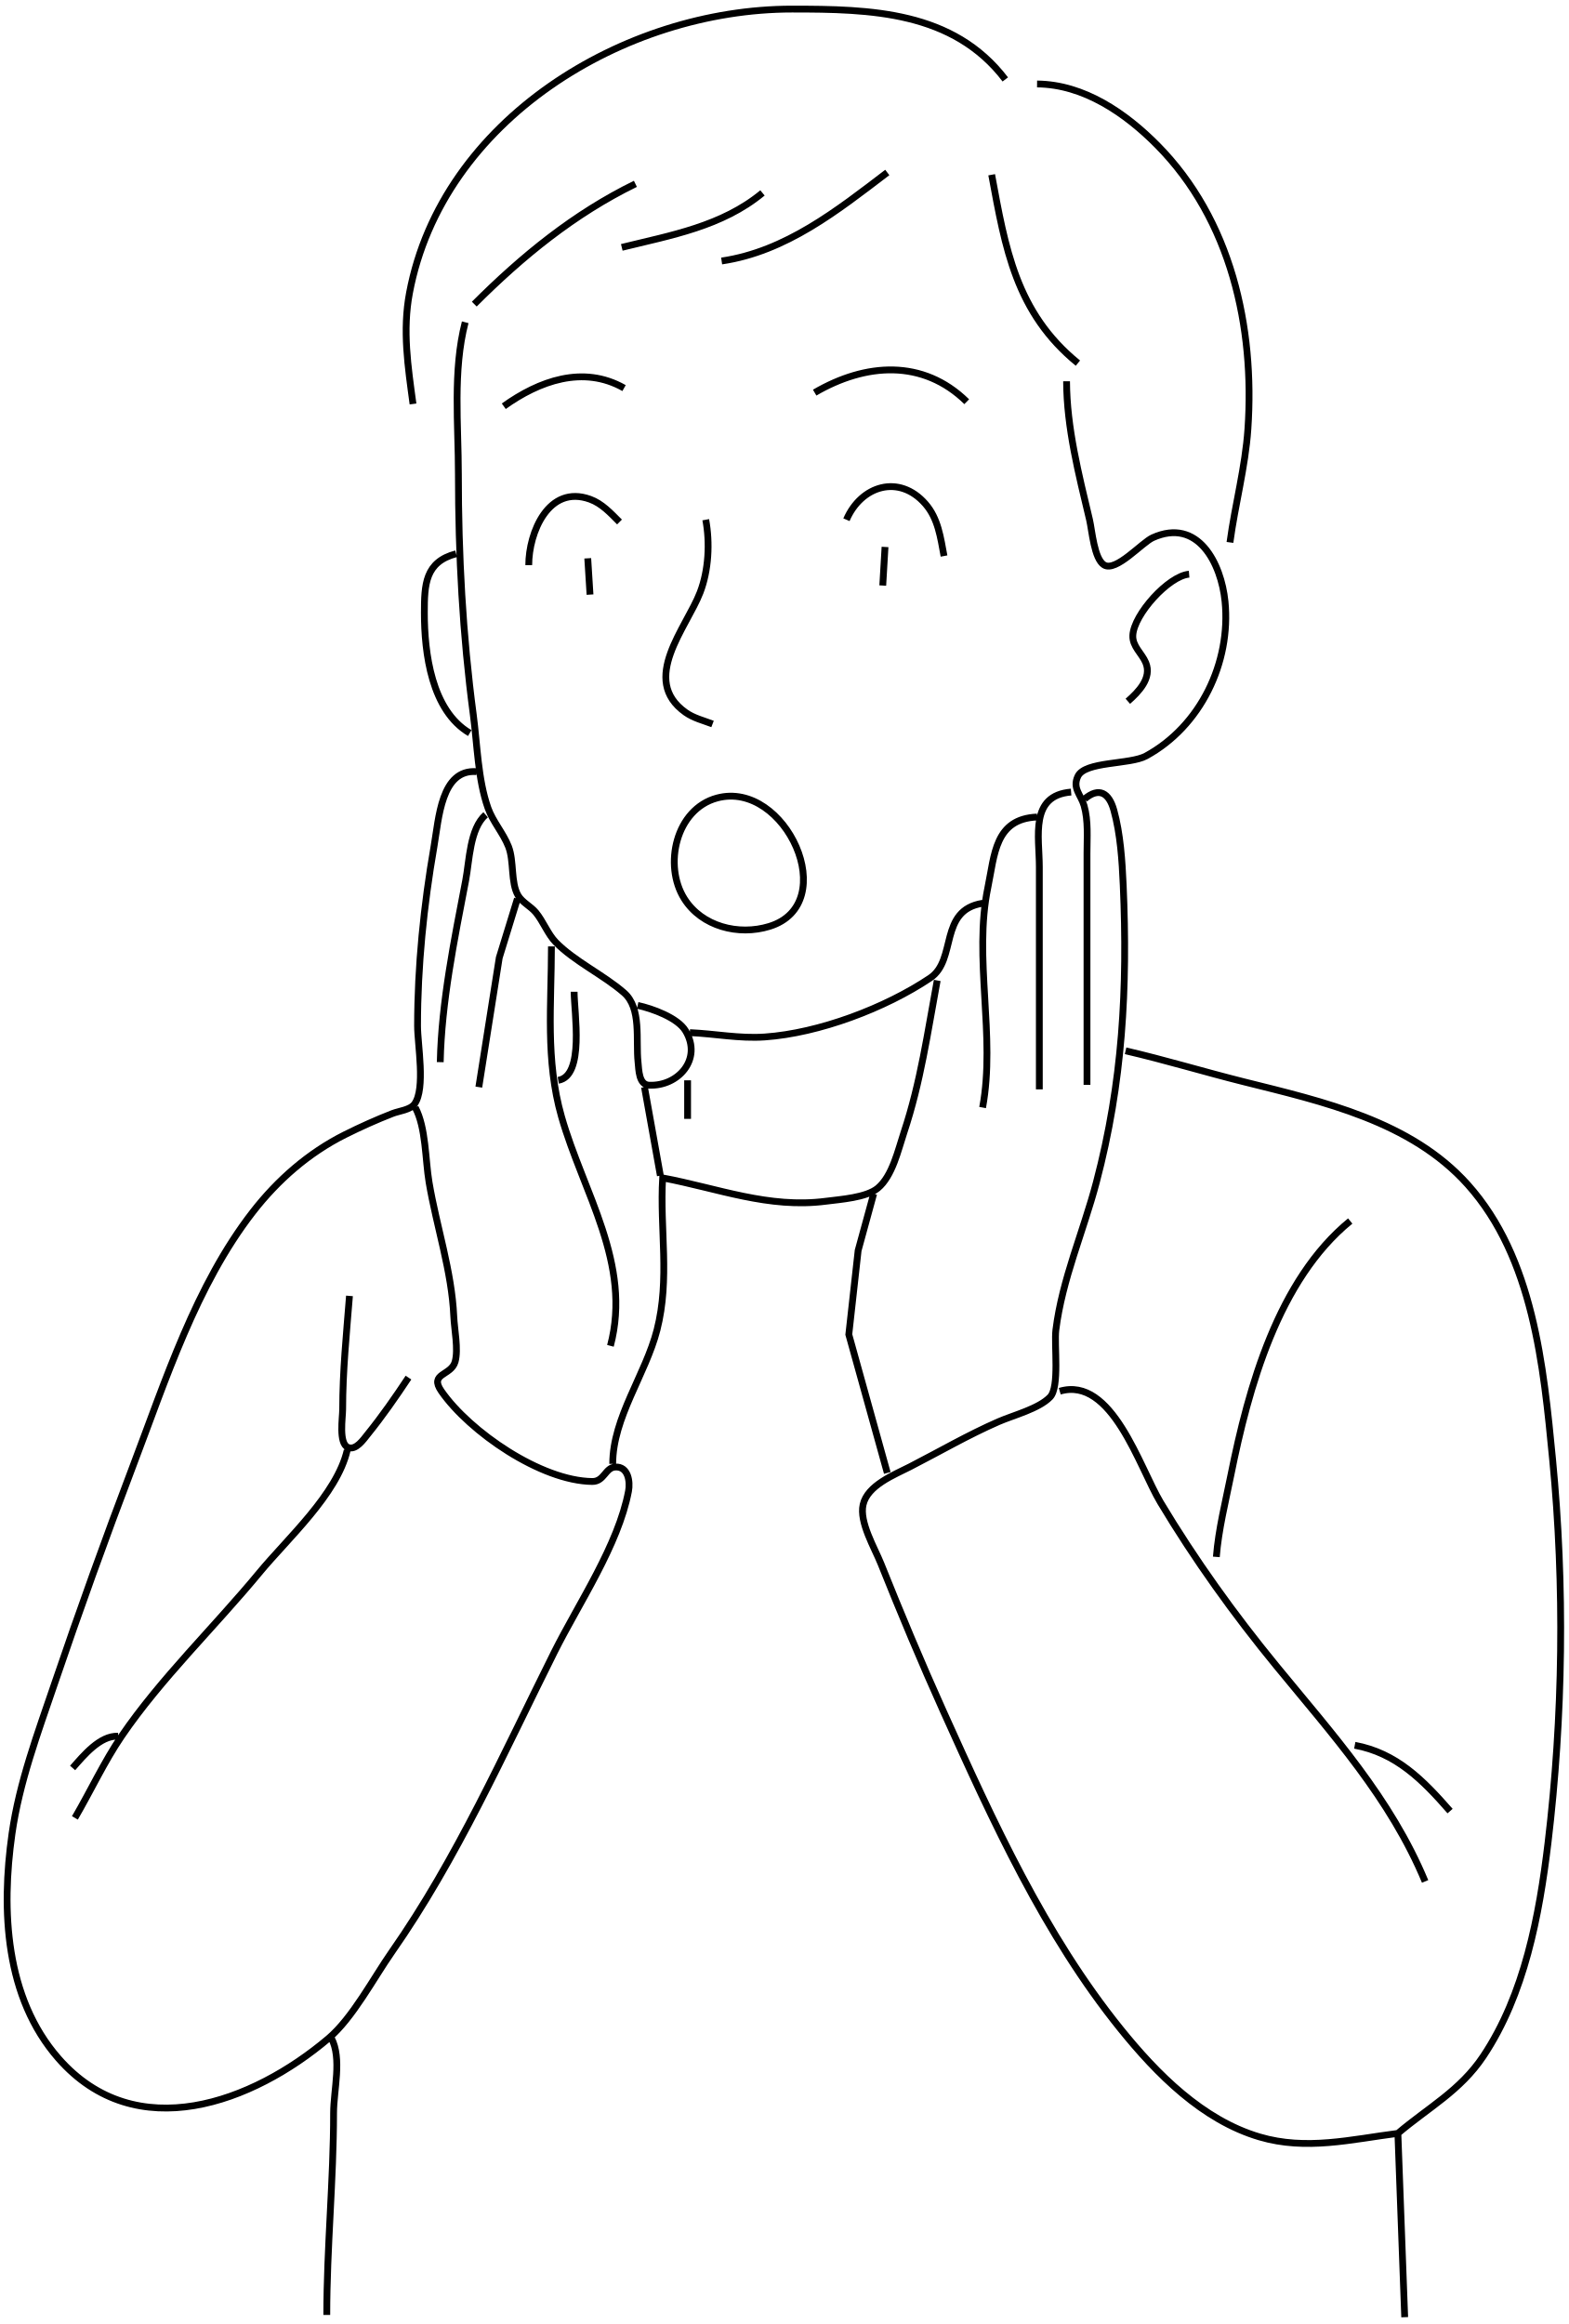
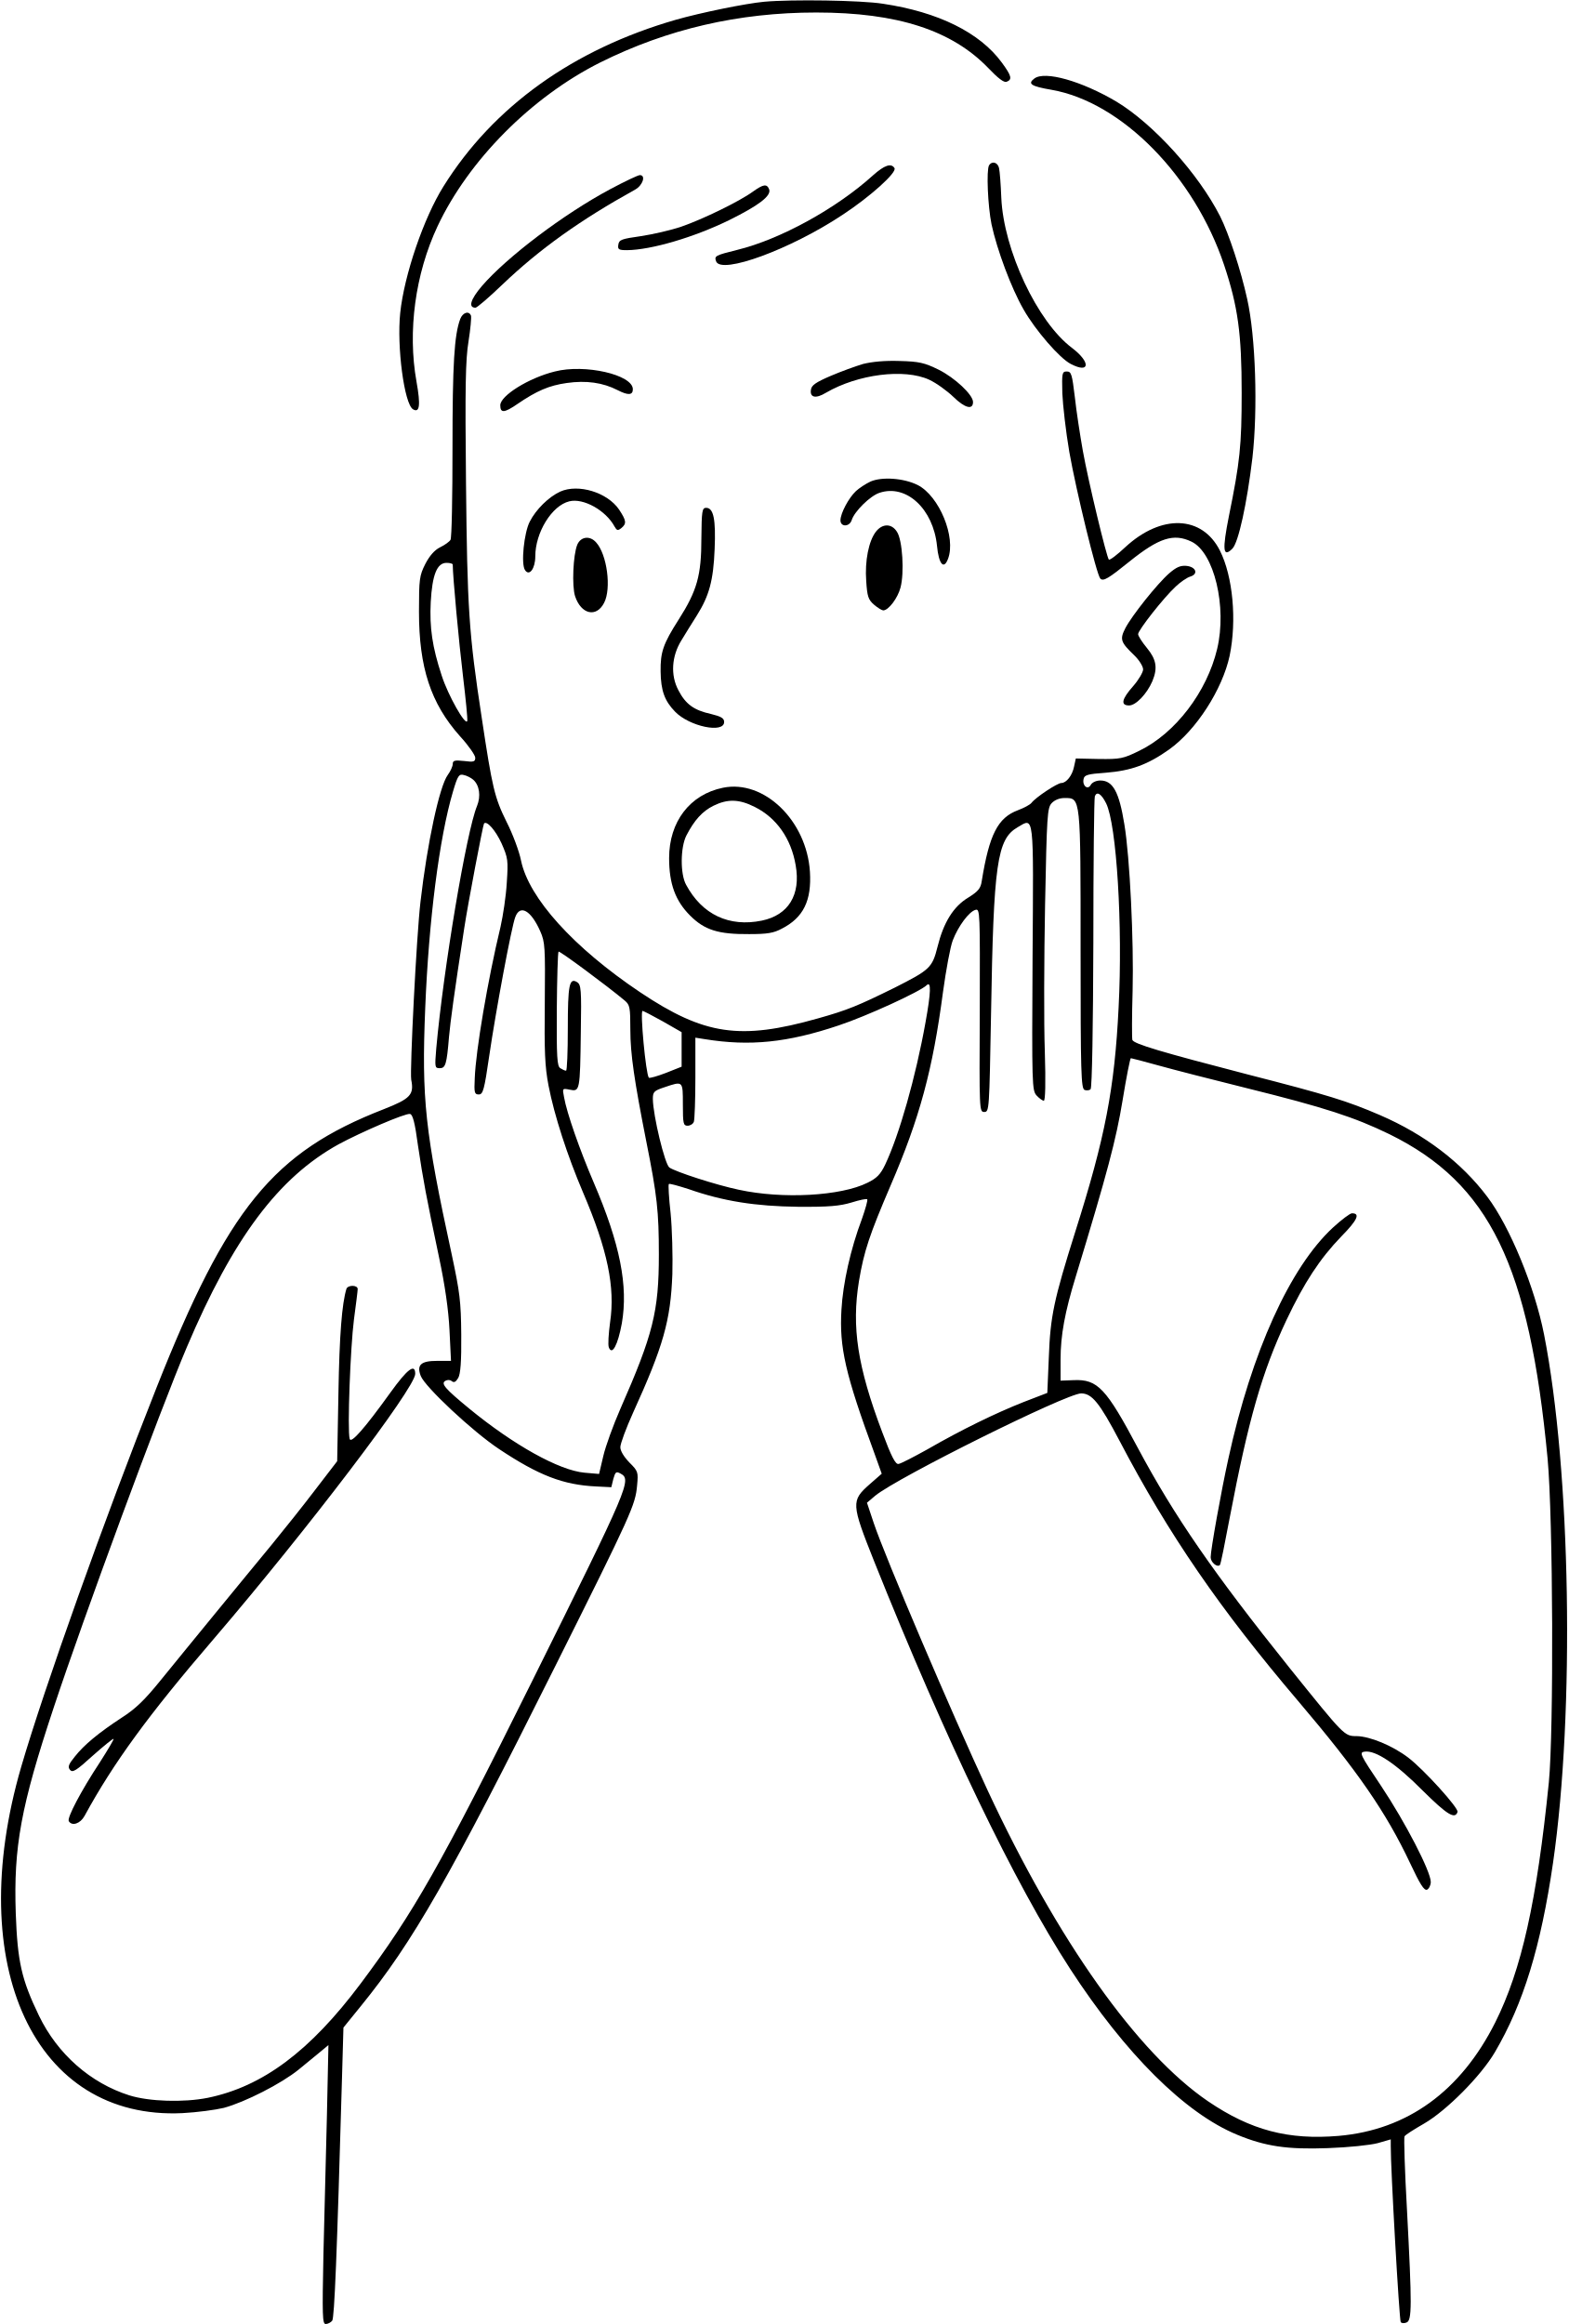
- <svg xmlns="http://www.w3.org/2000/svg" width="691" height="1024">
-   <path style="stroke:#000000; stroke-width:3.0; fill:none;" d="M182 178C179.777 161.495 177.311 145.699 180.46 129C194.821 52.851 275.073 4 349 4C383.535 4 420.019 4.838 443 35M457 37C477.62 37.171 496.004 49.862 509.996 64C542.486 96.828 552.986 144.095 549.911 189C548.749 205.965 544.256 222.248 542 239M391 76C369.073 92.704 346.307 110.835 318 115M437 77C442.988 109.253 447.631 137.712 475 160M280 81C253.017 94.179 230.087 112.913 209 134M336 85C318.165 99.764 295.672 103.661 274 109M205 142C199.476 163.352 202 187.115 202 209C202 244.697 203.868 279.595 208.574 315C210.328 328.198 210.584 343.374 215.028 356C217.139 361.997 221.724 367.02 224.073 373C226.62 379.481 224.961 388.882 228.343 394.61C230.086 397.564 233.891 399.356 236.115 402.043C239.385 405.996 241.414 411.595 244.898 415.161C253.175 423.631 265.862 429.492 274.992 437.439C282.812 444.247 280.122 458.293 281.166 468C281.53 471.384 281.454 477.97 286.059 478.164C298.806 478.704 309.618 466.726 302.111 454.21C298.625 448.397 287.285 444.353 281 443M359 173C381.444 159.901 406.69 158.091 426 177M222 179C237.562 167.856 256.968 160.75 275 171M470 168C470.056 188.427 475.423 209.234 480.116 229C481.234 233.712 482.117 246.199 486.513 248.928C491.774 252.194 503.152 239.081 508 236.905C527.941 227.957 538.161 248.314 539.829 265C542.518 291.891 529.063 320.008 505 333.1C497.891 336.967 478.129 335.359 474.975 342.059C472.48 347.356 476.35 350.201 477.722 355C479.639 361.702 479 369.12 479 376L479 478M373 229C379.484 213.975 396.194 208.739 407.787 222.015C413.444 228.494 414.47 236.882 416 245M233 249C233.002 234.674 241.731 213.374 260 219.97C265.285 221.878 269.124 226.135 273 230M311 229C312.892 239.19 312.28 251.237 308.533 261C302.576 276.523 281.818 299.512 302.09 313.892C305.683 316.44 309.953 317.448 314 319M390 241L389 258M207 323C190.115 313.058 187 287.663 187 270C187 257.566 187.352 247.58 201 244M259 246L260 262M497 309C501.676 304.909 507.714 298.75 504.907 292C503.188 287.867 498.98 284.827 499.192 280C499.598 270.77 514.988 253.732 524 253M183 488C187.745 496.889 187.389 510.977 189.081 521C192.377 540.52 199.091 560.145 199.961 580C200.215 585.803 202.072 594.462 200.562 599.981C198.848 606.252 188.935 604.965 194.515 613C206.934 630.885 238.428 652.549 260.995 652.772C266.255 652.824 266.697 646.682 271.103 646.407C276.869 646.048 277.747 652.916 276.971 657C272.434 680.883 255.075 706.344 244.247 728C222.006 772.481 201.308 819.14 172.72 860C164.558 871.665 155.437 889.127 144.722 898.2C111.555 926.286 59.969 946.065 25.754 906.961C2.27 880.122 0.503 841.735 5.285 808C8.488 785.41 16.681 763.492 23.997 742C34.964 709.783 46.475 677.81 58.576 646C72.952 608.208 86.357 566.294 111.425 534C122.357 519.916 136 507.974 152 499.969C158.816 496.559 165.897 493.383 173 490.615C175.848 489.505 180.795 489.06 182.682 486.436C187.584 479.619 184 460.237 184 452C184 425.766 186.754 398.866 191.25 373C193.399 360.637 194.382 338.823 210 340M478 352C484.329 346.67 488.723 349.368 490.84 357C493.728 367.408 494.49 379.252 494.961 390C496.942 435.245 494.736 477.009 483.116 521C477.409 542.606 468.059 563.713 465.286 586C464.468 592.574 467.022 611.142 462.723 615.582C457.703 620.766 446.582 623.552 440 626.424C426.632 632.257 413.96 639.642 401 646.293C394.096 649.836 382.276 654.39 380.333 663.001C378.597 670.693 385.406 682.016 388.2 689C396.93 710.826 406.033 732.569 415.694 754C437.533 802.443 460.209 852.374 493.805 894C509.797 913.814 529.884 934.126 555 941.561C575.608 947.662 595.43 942.656 616 940L619 1021M458 480L458 382C458 368.642 453.673 350.511 472 349M316 351.613C346.114 343.539 371.233 398.323 339 408.201C325.42 412.362 309.298 408.264 301.559 396C292.295 381.318 297.794 356.495 316 351.613M194 468C194.545 441.585 200.23 413.912 205.197 388C206.88 379.218 206.984 365.17 214 359M433 488C438.856 456.455 428.863 422.212 435.332 391C438.3 376.676 438.406 360.81 457 360M228 396L220.003 422L211 479M304 455C315.108 455.477 325.763 457.684 337 456.911C360.812 455.271 390.159 444.192 409.891 430.926C421.815 422.909 413.557 401.088 433 398M243 417C243 442.562 240.299 467.018 247.427 492C257.026 525.635 278.57 556.829 269 593M413 432C408.777 454.746 405.701 476.897 398.333 499C395.791 506.627 393.269 518.21 386.787 523.552C381.72 527.727 370.365 528.453 364 529.282C338.651 532.584 316.339 523.586 292 519C290.696 541.679 295.297 563.461 289.522 586C284.494 605.622 270.013 624.613 270 645M253 437C253 446.076 257.717 474.133 246 476M496 463C513.402 467.026 530.645 472.288 548 476.627C582.895 485.35 621.77 493.983 646.826 522C675.684 554.268 680.189 601.869 684.17 643C689.567 698.775 688.815 756.377 682.155 812C678.32 844.028 671.829 878.738 653.645 906C643.476 921.246 629.408 928.602 616 940M303 476L303 493M284 479L291 518M385 526L378.152 551L374.039 588L391 649M595 538C563.218 563.953 550.171 611.389 542.4 650C540.011 661.868 536.956 673.908 536 686M154 571C152.681 587.719 151 604.189 151 621C151 624.625 149.144 635.963 153.317 637.744C156.826 639.242 160.204 634.211 161.996 631.996C168.474 623.99 174.322 615.574 180 607M467 613C490.014 606.197 502.133 646.546 511.4 662C526.556 687.275 543.745 711.211 562.424 734C587.193 764.218 612.72 792.3 628 829M153 639C148.484 658.457 126.75 677.866 114.25 693C94.648 716.733 70.829 739.668 53.563 765C45.969 776.142 39.864 789.251 33 801M32 779C36.914 773.442 44.036 764.703 52 765M597 769C615.29 772.408 626.955 784.212 639 798M146 898C150.806 907.005 147 921.014 147 931C147 960.704 144 990.342 144 1020" />
+ <svg xmlns="http://www.w3.org/2000/svg" version="1.0" width="627pt" height="929pt" viewBox="0 0 627 929" preserveAspectRatio="xMidYMid meet">
+   <g transform="translate(0,929) scale(0.1,-0.1)" fill="#000000" stroke="none">
+     <path d="M3055 9283 c-75 -7 -255 -44 -353 -72 -410 -118 -730 -347 -929 -666 -79 -126 -157 -354 -173 -506 -14 -135 16 -363 51 -385 27 -16 31 16 14 111 -36 201 -5 430 84 620 124 264 375 517 650 655 269 134 554 200 864 200 325 0 543 -71 689 -223 38 -40 62 -58 72 -54 24 9 20 24 -19 77 -88 120 -254 202 -475 235 -87 14 -366 18 -475 8z" />
+     <path d="M4135 8976 c-28 -21 -13 -31 69 -45 280 -49 571 -345 690 -701 55 -165 70 -273 70 -510 0 -212 -7 -277 -51 -493 -27 -136 -24 -168 14 -130 24 24 58 179 80 363 22 194 13 484 -21 635 -25 114 -73 260 -108 330 -87 171 -266 369 -415 459 -139 82 -286 124 -328 92z" />
+     <path d="M3954 8629 c-11 -19 -5 -162 10 -236 22 -102 79 -255 128 -340 47 -83 145 -196 189 -218 77 -40 80 7 5 64 -139 104 -274 392 -283 601 -2 52 -6 105 -9 118 -5 23 -28 30 -40 11z" />
+     <path d="M3490 8589 c-147 -133 -371 -256 -543 -298 -88 -22 -92 -24 -84 -46 21 -53 297 48 505 186 110 72 219 170 208 187 -13 21 -40 12 -86 -29z" />
+     <path d="M2440 8534 c-187 -100 -413 -271 -514 -388 -45 -53 -55 -86 -25 -86 6 0 55 42 108 93 149 142 310 257 530 379 31 17 44 58 19 58 -7 0 -60 -25 -118 -56z" />
+     <path d="M3010 8524 c-55 -40 -202 -111 -286 -140 -41 -14 -115 -31 -162 -38 -77 -11 -87 -14 -90 -34 -3 -19 1 -22 35 -22 96 1 267 51 408 120 119 59 169 97 160 123 -9 23 -23 21 -65 -9z" />
+     <path d="M1840 8015 c-24 -64 -31 -180 -31 -515 0 -195 -3 -361 -8 -368 -4 -7 -23 -21 -42 -30 -22 -11 -42 -34 -59 -67 -23 -46 -25 -59 -25 -190 0 -223 47 -367 164 -498 34 -37 61 -76 61 -86 0 -16 -6 -18 -45 -13 -37 4 -45 2 -45 -12 0 -9 -9 -29 -20 -44 -33 -45 -82 -272 -109 -507 -16 -136 -43 -674 -37 -711 12 -60 -3 -76 -110 -118 -442 -172 -624 -395 -909 -1115 -206 -519 -449 -1201 -540 -1513 -233 -798 54 -1414 645 -1385 58 3 132 13 165 21 85 23 230 97 299 153 32 26 72 59 89 73 l30 25 -6 -280 c-4 -154 -10 -405 -14 -557 -5 -246 -4 -278 9 -278 9 0 20 6 26 13 9 11 19 261 39 962 l6 210 69 85 c209 257 355 513 777 1358 307 614 321 646 328 724 5 54 4 57 -31 92 -22 23 -36 46 -36 61 0 14 23 76 51 138 121 266 150 368 157 554 2 72 -1 182 -7 243 -7 62 -10 115 -7 117 2 3 37 -7 78 -20 139 -49 270 -69 438 -71 124 -1 167 3 214 17 32 10 60 16 63 13 3 -3 -7 -38 -21 -78 -46 -122 -76 -258 -82 -363 -9 -151 15 -257 133 -578 l28 -78 -48 -42 c-75 -66 -74 -78 18 -309 287 -717 561 -1286 783 -1628 221 -340 459 -577 667 -663 113 -47 201 -60 363 -54 85 3 169 12 200 20 l52 15 0 -26 c-1 -81 34 -698 40 -705 4 -4 14 -5 23 -1 22 8 22 66 2 448 -9 158 -13 291 -10 296 3 6 38 28 78 51 90 52 227 190 283 285 114 194 184 422 233 759 87 604 71 1566 -36 2110 -37 189 -137 432 -227 551 -103 137 -250 249 -428 326 -132 57 -210 81 -530 163 -347 90 -455 122 -461 138 -2 7 -2 95 1 197 5 198 -11 534 -33 665 -21 130 -46 175 -96 175 -16 0 -32 -7 -38 -17 -12 -23 -35 -4 -29 23 3 16 16 20 88 25 102 8 168 32 254 93 108 77 213 240 242 375 29 141 13 317 -39 420 -71 141 -234 147 -378 14 -33 -31 -62 -53 -66 -50 -9 10 -82 312 -104 435 -11 62 -26 159 -32 215 -11 91 -14 102 -32 102 -19 0 -20 -6 -18 -87 2 -47 14 -153 28 -235 27 -153 109 -491 124 -506 12 -12 33 1 116 68 118 95 177 114 248 80 91 -43 143 -261 103 -429 -41 -172 -167 -337 -311 -407 -65 -32 -76 -34 -162 -33 l-92 2 -7 -32 c-7 -36 -31 -66 -51 -66 -16 0 -102 -57 -119 -79 -6 -8 -31 -21 -55 -30 -80 -30 -114 -97 -144 -282 -4 -30 -14 -42 -54 -67 -60 -36 -99 -100 -123 -197 -21 -84 -31 -92 -171 -163 -146 -72 -189 -90 -307 -123 -311 -88 -454 -67 -710 104 -267 179 -446 377 -477 527 -7 36 -33 106 -58 155 -48 97 -57 136 -99 415 -52 339 -58 440 -63 940 -4 383 -2 492 10 565 8 50 12 96 10 103 -8 21 -33 13 -43 -13z m-30 -982 c0 -46 25 -314 41 -446 11 -92 19 -172 17 -179 -7 -21 -77 103 -102 181 -38 115 -49 192 -44 294 6 109 25 157 63 157 14 0 25 -3 25 -7z m82 -860 c25 -22 31 -66 15 -105 -42 -101 -134 -649 -163 -970 -6 -74 -6 -78 14 -78 23 0 28 15 37 125 6 64 20 169 61 435 15 99 75 413 79 418 11 13 46 -27 70 -79 26 -59 27 -68 21 -158 -3 -53 -15 -132 -25 -176 -51 -212 -99 -495 -103 -605 -3 -58 -1 -65 16 -65 17 0 22 17 42 155 26 178 89 516 104 554 19 52 63 27 100 -57 19 -43 20 -62 18 -284 -2 -196 0 -255 15 -333 23 -119 75 -279 138 -427 98 -229 129 -379 108 -519 -6 -45 -9 -90 -5 -100 13 -34 36 9 52 96 26 150 -7 317 -112 562 -57 133 -108 279 -119 342 -7 36 -7 36 23 30 40 -8 41 -6 44 230 3 172 1 190 -15 200 -31 19 -37 -11 -37 -186 0 -93 -3 -168 -7 -168 -5 0 -15 5 -23 10 -13 8 -15 44 -14 235 1 125 4 228 7 231 4 4 192 -135 265 -196 20 -17 22 -27 22 -117 0 -96 16 -204 64 -447 43 -215 50 -278 50 -451 0 -228 -23 -319 -154 -617 -28 -64 -59 -149 -68 -188 l-17 -72 -58 5 c-101 9 -283 110 -462 257 -96 79 -113 99 -95 110 9 5 19 5 26 -1 9 -7 16 -4 26 13 9 16 13 65 12 173 -1 133 -6 170 -38 320 -107 493 -121 621 -106 986 14 347 56 680 111 865 19 64 24 71 43 66 11 -2 29 -11 38 -19z m2530 -94 c42 -84 67 -490 50 -816 -16 -325 -54 -521 -173 -896 -86 -273 -100 -339 -106 -503 l-6 -142 -96 -37 c-111 -44 -245 -109 -384 -189 -54 -30 -106 -57 -115 -58 -12 -2 -28 28 -65 127 -99 262 -123 420 -93 604 20 120 43 187 126 381 117 271 169 464 210 775 12 87 29 180 39 206 22 57 65 115 91 122 18 5 18 -9 17 -402 -2 -400 -2 -406 18 -406 20 0 20 9 27 390 10 605 24 700 106 748 67 39 64 64 60 -522 -3 -508 -2 -530 16 -550 11 -12 24 -21 29 -21 6 0 8 70 4 198 -4 108 -3 371 1 584 7 358 9 388 26 407 12 13 31 21 52 21 65 0 64 7 64 -610 0 -491 2 -551 16 -557 8 -3 19 -2 24 3 6 6 10 256 11 583 0 316 3 580 6 588 8 21 26 10 45 -28z m-722 -876 c-39 -218 -105 -450 -161 -568 -19 -40 -34 -55 -71 -73 -106 -53 -339 -66 -514 -28 -91 19 -254 72 -278 89 -18 13 -65 206 -66 274 0 28 4 33 47 47 74 25 73 26 73 -69 0 -77 2 -85 19 -85 10 0 22 7 25 16 3 9 6 88 6 176 l0 160 38 -6 c179 -29 330 -14 535 55 109 36 326 135 352 161 18 17 17 -28 -5 -149z m-1050 4 l75 -43 0 -69 0 -69 -63 -25 c-34 -13 -65 -22 -68 -19 -12 13 -36 269 -25 267 3 0 40 -19 81 -42z m1981 -176 c57 -16 217 -57 354 -91 311 -77 430 -116 570 -184 400 -197 559 -524 632 -1296 22 -238 25 -1092 5 -1295 -48 -475 -109 -749 -214 -959 -138 -275 -351 -430 -626 -454 -201 -17 -351 22 -522 138 -282 192 -601 641 -882 1244 -143 308 -408 928 -455 1068 l-27 81 33 28 c87 72 763 408 823 409 43 0 73 -36 154 -190 196 -374 401 -672 714 -1040 238 -280 351 -444 447 -647 40 -85 56 -111 68 -107 8 4 15 18 15 31 0 42 -102 239 -198 383 -86 128 -89 135 -66 138 44 6 126 -49 232 -156 97 -96 129 -116 139 -85 5 15 -134 169 -197 217 -63 48 -153 85 -206 86 -50 0 -49 0 -268 272 -306 382 -461 607 -606 878 -128 241 -162 277 -257 273 l-53 -2 0 85 c0 96 17 189 61 332 126 414 161 546 187 704 15 92 30 168 33 168 3 0 52 -13 110 -29z m-2960 -320 c21 -140 33 -204 84 -446 24 -113 38 -211 42 -292 l6 -123 -56 0 c-64 0 -82 -16 -65 -60 16 -43 208 -223 314 -293 158 -105 256 -143 388 -149 l60 -3 8 33 c8 28 11 31 28 22 46 -25 39 -42 -355 -835 -364 -733 -472 -922 -683 -1204 -203 -271 -392 -412 -612 -457 -96 -19 -233 -15 -313 10 -155 49 -287 165 -361 318 -70 145 -86 216 -93 410 -9 265 20 426 152 823 119 359 424 1186 532 1440 185 436 366 678 607 811 89 48 267 125 285 121 11 -1 20 -36 32 -126z" />
+     <path d="M5329 4383 c-172 -159 -325 -497 -418 -923 -29 -131 -71 -366 -71 -395 0 -20 26 -42 37 -31 3 2 20 87 39 188 75 393 129 583 227 791 71 150 134 246 219 334 65 66 77 93 43 93 -8 0 -42 -26 -76 -57z" />
+     <path d="M1385 4138 c-18 -59 -28 -184 -32 -416 l-5 -273 -86 -112 c-47 -62 -126 -161 -176 -222 -50 -60 -151 -184 -226 -275 -74 -91 -173 -211 -218 -267 -63 -78 -100 -114 -155 -149 -93 -61 -150 -108 -188 -156 -25 -31 -29 -41 -19 -53 10 -12 24 -4 91 57 44 39 81 69 83 67 2 -2 -23 -44 -55 -94 -75 -114 -132 -222 -124 -235 13 -21 46 -10 63 21 115 211 254 402 516 707 372 434 806 1004 806 1060 0 43 -31 20 -98 -73 -105 -146 -159 -207 -164 -187 -10 35 3 369 17 477 8 60 15 115 15 122 0 17 -39 17 -45 1z" />
+     <path d="M3450 7835 c-30 -9 -88 -30 -130 -48 -58 -25 -76 -37 -78 -55 -5 -31 19 -37 60 -12 127 74 313 98 413 52 28 -13 71 -44 97 -69 45 -44 78 -53 78 -20 0 29 -73 97 -137 129 -57 28 -78 33 -157 35 -59 2 -110 -3 -146 -12z" />
+     <path d="M2218 7805 c-105 -26 -218 -97 -218 -135 0 -32 16 -31 67 4 79 54 128 75 199 85 77 11 144 2 204 -29 41 -21 60 -20 60 4 0 58 -192 102 -312 71z" />
+     <path d="M3480 7365 c-19 -9 -45 -26 -58 -38 -29 -27 -62 -89 -62 -117 0 -27 36 -27 45 1 11 35 74 97 111 109 107 36 215 -64 230 -212 7 -73 27 -97 44 -52 33 86 -35 251 -121 295 -56 28 -143 34 -189 14z" />
+     <path d="M2240 7325 c-46 -21 -97 -71 -122 -120 -23 -44 -36 -170 -19 -194 17 -26 41 6 41 55 0 95 66 203 136 220 56 14 146 -36 181 -101 9 -16 13 -17 27 -6 22 18 20 30 -9 74 -47 69 -163 104 -235 72z" />
+     <path d="M2804 7138 c0 -148 -17 -209 -91 -325 -62 -97 -73 -130 -72 -207 1 -77 16 -118 58 -161 57 -59 196 -88 196 -41 0 15 -12 22 -53 32 -68 15 -101 39 -130 95 -32 60 -27 136 12 199 15 25 43 70 62 100 49 78 66 139 71 265 5 118 -4 165 -34 165 -16 0 -18 -12 -19 -122z" />
+     <path d="M3502 7165 c-29 -37 -45 -117 -39 -198 4 -61 8 -74 31 -94 15 -13 32 -23 37 -23 21 0 58 49 69 91 16 59 8 190 -14 223 -21 34 -58 34 -84 1z" />
+     <path d="M2308 7113 c-17 -41 -22 -166 -9 -206 24 -73 85 -87 116 -27 30 57 12 194 -32 242 -25 28 -61 23 -75 -9z" />
+     <path d="M4674 6998 c-48 -42 -149 -169 -175 -219 -23 -45 -19 -56 35 -108 20 -19 36 -45 36 -57 0 -11 -18 -42 -40 -67 -46 -52 -51 -77 -16 -77 27 0 71 46 93 97 22 53 16 87 -22 133 -19 23 -35 48 -35 55 0 16 103 147 151 191 19 18 44 35 57 39 34 10 24 39 -15 43 -24 2 -40 -5 -69 -30z" />
+     <path d="M2890 6141 c-132 -27 -215 -136 -215 -281 0 -103 25 -171 84 -230 58 -58 113 -75 236 -74 72 0 98 4 131 22 86 44 119 112 112 227 -13 205 -184 370 -348 336z m128 -77 c86 -43 145 -126 163 -233 21 -118 -29 -199 -135 -221 -131 -27 -239 24 -303 143 -24 43 -23 150 1 197 32 62 64 97 108 119 57 28 103 27 166 -5z" />
+   </g>
</svg>
